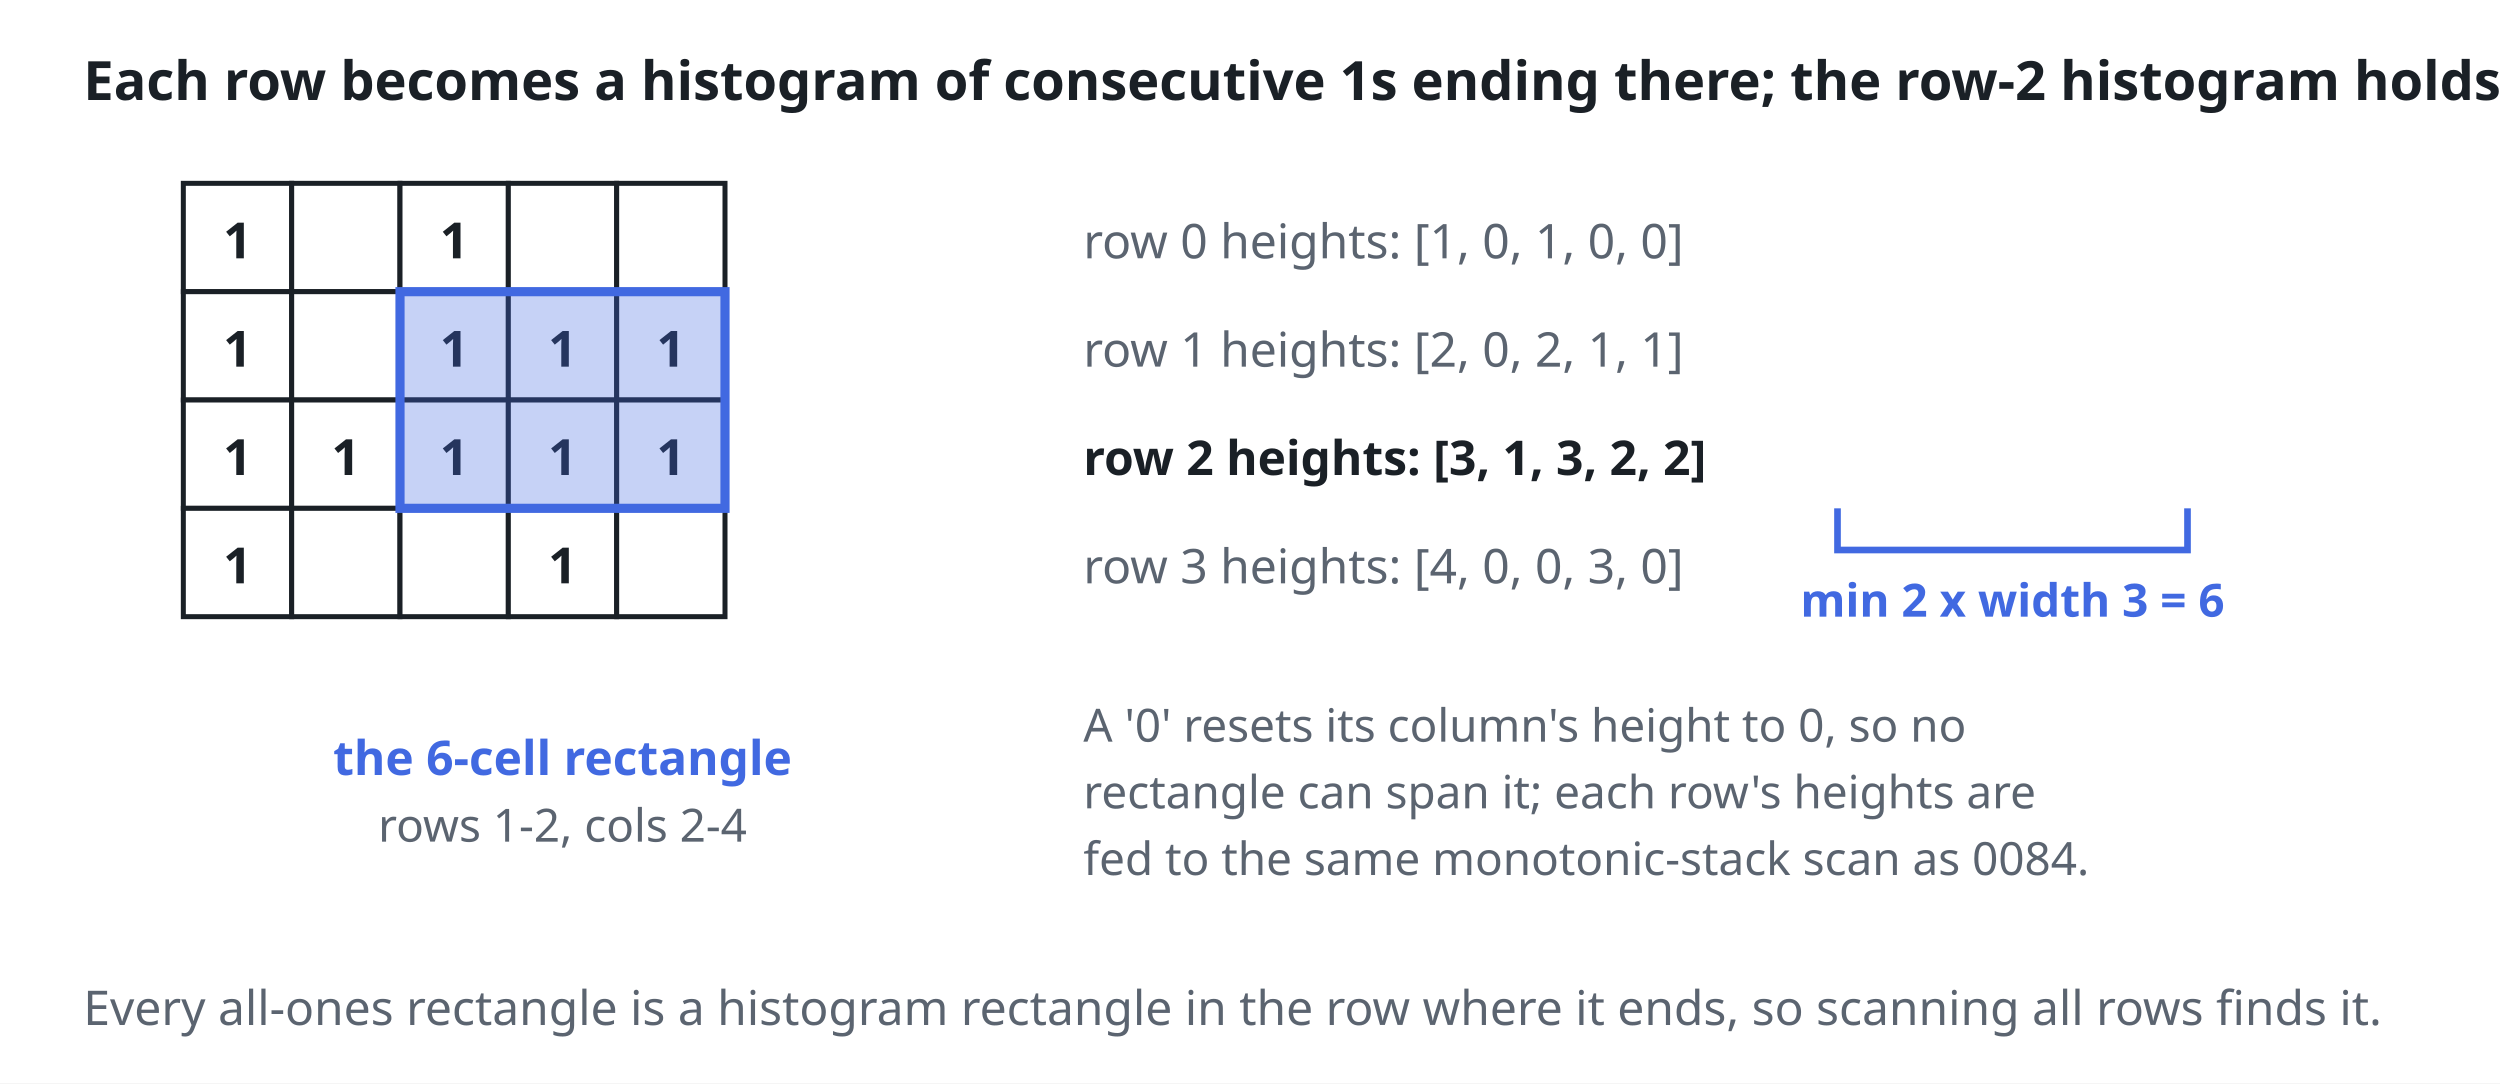
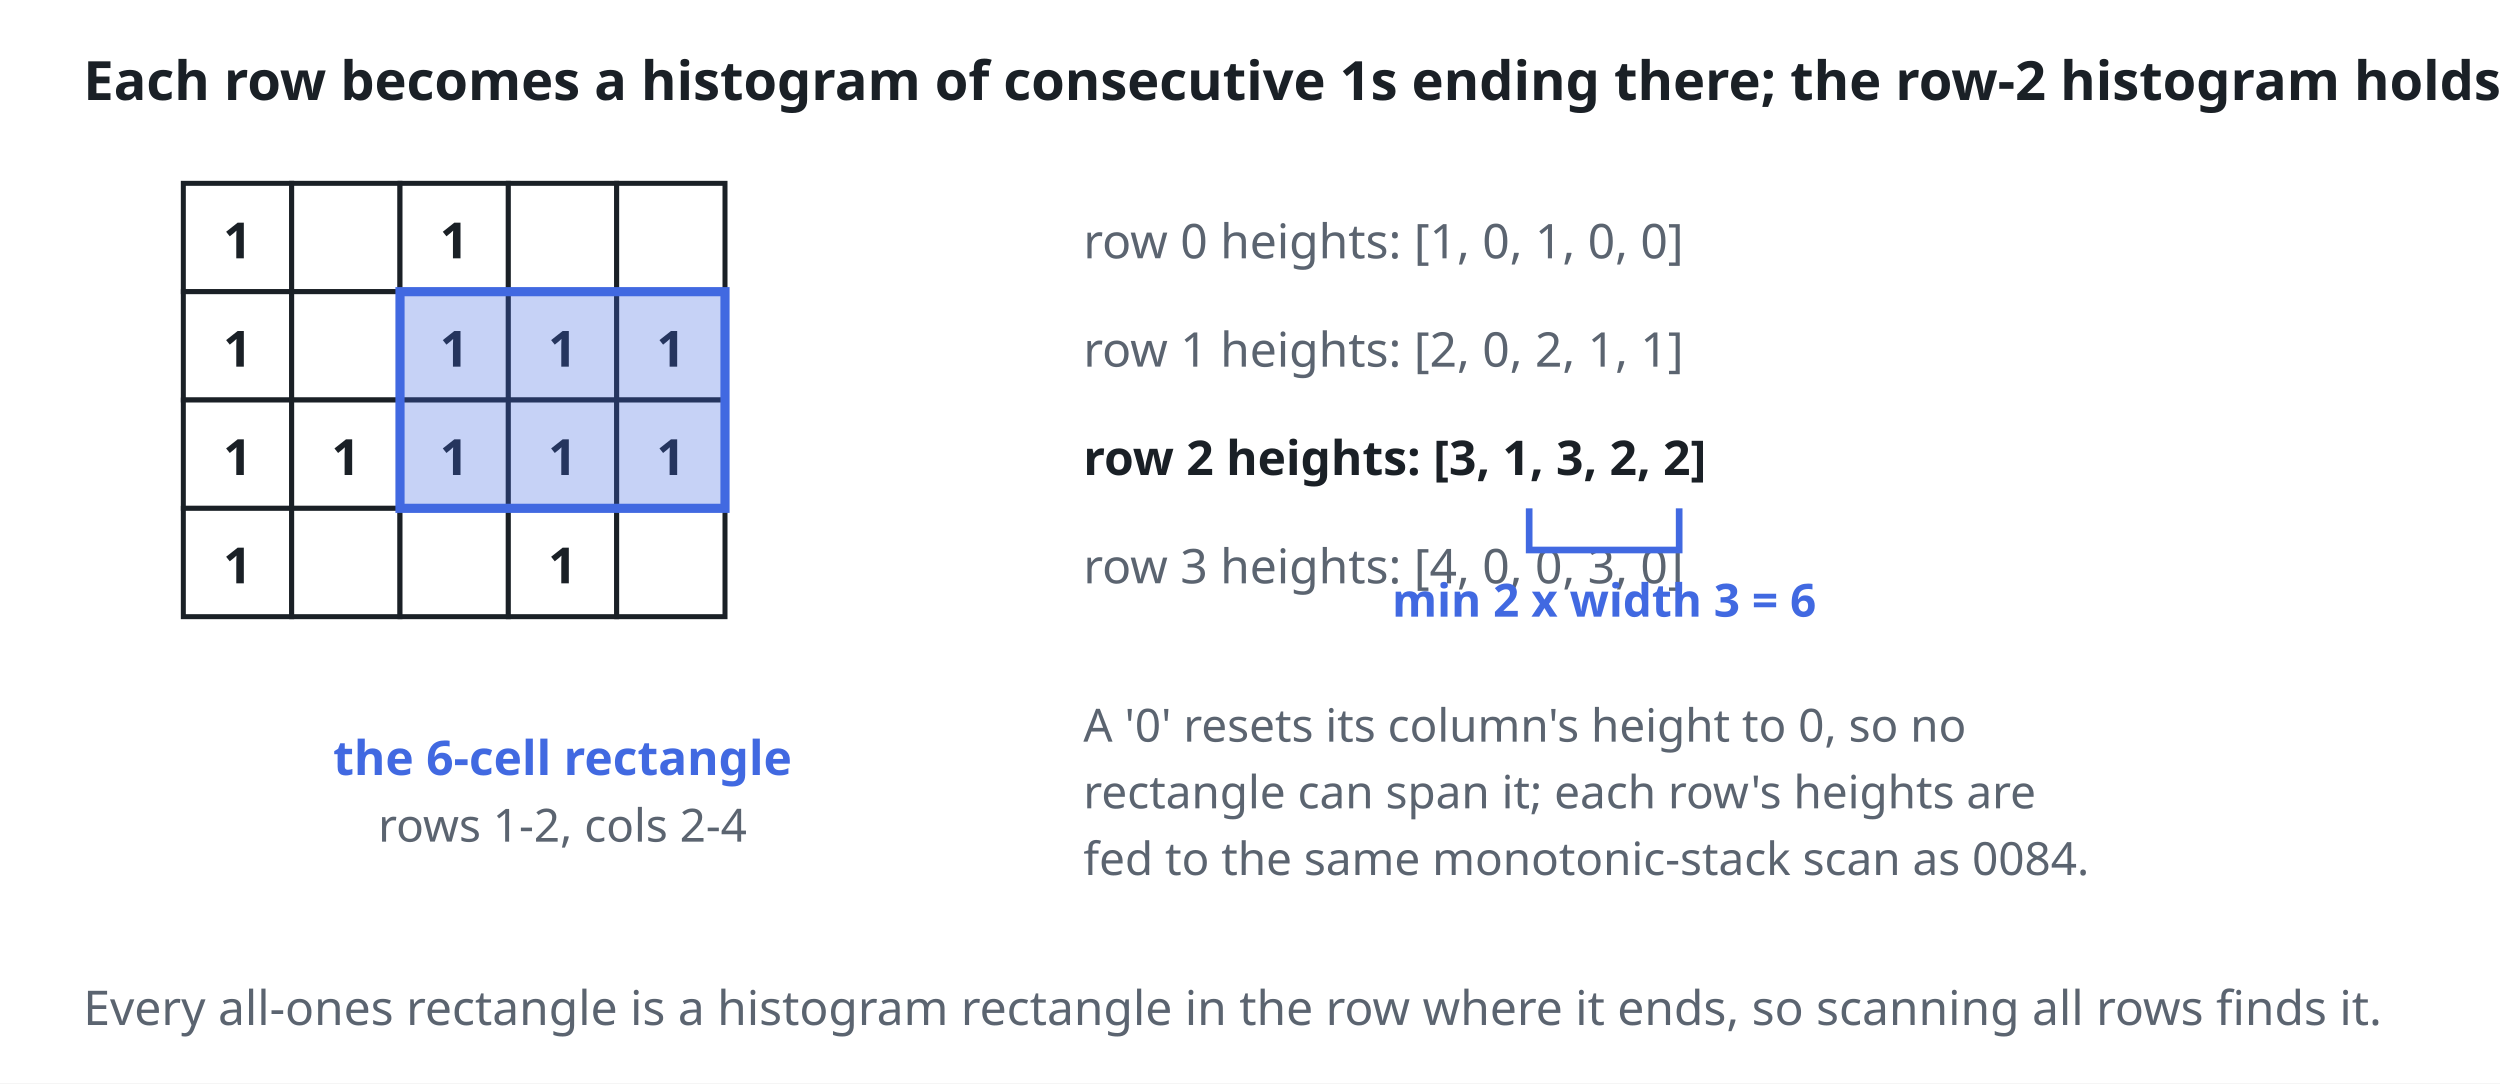
<svg xmlns="http://www.w3.org/2000/svg" viewBox="0 0 600 260" font-family="IBM Plex Sans, system-ui, sans-serif" font-size="13">
  <rect width="600" height="260" fill="#ffffff" />
  <text x="20" y="24" fill="#1a2026" font-weight="600">Each row becomes a histogram of consecutive 1s ending there; the row-2 histogram holds a 2 x 3 rectangle</text>
  <g stroke="#1a2026" stroke-width="1.2" fill="#ffffff">
    <rect x="44" y="44" width="26" height="26" />
    <rect x="70" y="44" width="26" height="26" />
    <rect x="96" y="44" width="26" height="26" />
    <rect x="122" y="44" width="26" height="26" />
    <rect x="148" y="44" width="26" height="26" />
    <rect x="44" y="70" width="26" height="26" />
    <rect x="70" y="70" width="26" height="26" />
    <rect x="96" y="70" width="26" height="26" />
    <rect x="122" y="70" width="26" height="26" />
    <rect x="148" y="70" width="26" height="26" />
    <rect x="44" y="96" width="26" height="26" />
    <rect x="70" y="96" width="26" height="26" />
    <rect x="96" y="96" width="26" height="26" />
    <rect x="122" y="96" width="26" height="26" />
    <rect x="148" y="96" width="26" height="26" />
    <rect x="44" y="122" width="26" height="26" />
    <rect x="70" y="122" width="26" height="26" />
    <rect x="96" y="122" width="26" height="26" />
    <rect x="122" y="122" width="26" height="26" />
    <rect x="148" y="122" width="26" height="26" />
  </g>
  <g fill="#1a2026" text-anchor="middle" font-weight="600" font-size="12">
    <text x="57" y="62">1</text>
    <text x="109" y="62">1</text>
    <text x="57" y="88">1</text>
    <text x="109" y="88">1</text>
    <text x="135" y="88">1</text>
    <text x="161" y="88">1</text>
    <text x="57" y="114">1</text>
    <text x="83" y="114">1</text>
    <text x="109" y="114">1</text>
    <text x="135" y="114">1</text>
    <text x="161" y="114">1</text>
    <text x="57" y="140">1</text>
    <text x="135" y="140">1</text>
  </g>
  <rect x="96" y="70" width="78" height="52" fill="#4169E1" fill-opacity="0.3" stroke="#4169E1" stroke-width="2.2" />
  <text x="135" y="186" fill="#4169E1" font-size="11.5" text-anchor="middle" font-weight="700">the 6-cell rectangle</text>
  <text x="135" y="202" fill="#5b6470" font-size="11" text-anchor="middle">rows 1-2, cols 2-4</text>
  <g font-size="11.5">
    <text x="260" y="62" fill="#5b6470">row 0 heights: [1, 0, 1, 0, 0]</text>
    <text x="260" y="88" fill="#5b6470">row 1 heights: [2, 0, 2, 1, 1]</text>
    <text x="260" y="114" fill="#1a2026" font-weight="600">row 2 heights: [3, 1, 3, 2, 2]</text>
    <text x="260" y="140" fill="#5b6470">row 3 heights: [4, 0, 0, 3, 0]</text>
  </g>
-   <path d="M 441 122 L 441 132 L 525 132 L 525 122" fill="none" stroke="#4169E1" stroke-width="1.6" />
-   <text x="483" y="148" fill="#4169E1" font-size="11" text-anchor="middle" font-weight="600">min 2 x width 3 = 6</text>
+   <path d="M 367 122 L 367 132 L 403 132 L 403 122" fill="none" stroke="#4169E1" stroke-width="1.6" />
+   <text x="385" y="148" fill="#4169E1" font-size="11" text-anchor="middle" font-weight="600">min 2 x width 3 = 6</text>
  <text x="260" y="178" fill="#5b6470" font-size="11">A '0' resets its column's height to 0, so no</text>
  <text x="260" y="194" fill="#5b6470" font-size="11">rectangle can span it; each row's heights are</text>
  <text x="260" y="210" fill="#5b6470" font-size="11">fed to the same monotonic-stack scan as 0084.</text>
  <text x="20" y="246" fill="#5b6470" font-size="11.5">Every all-ones rectangle is a histogram rectangle in the row where it ends, so scanning all rows finds it.</text>
</svg>
